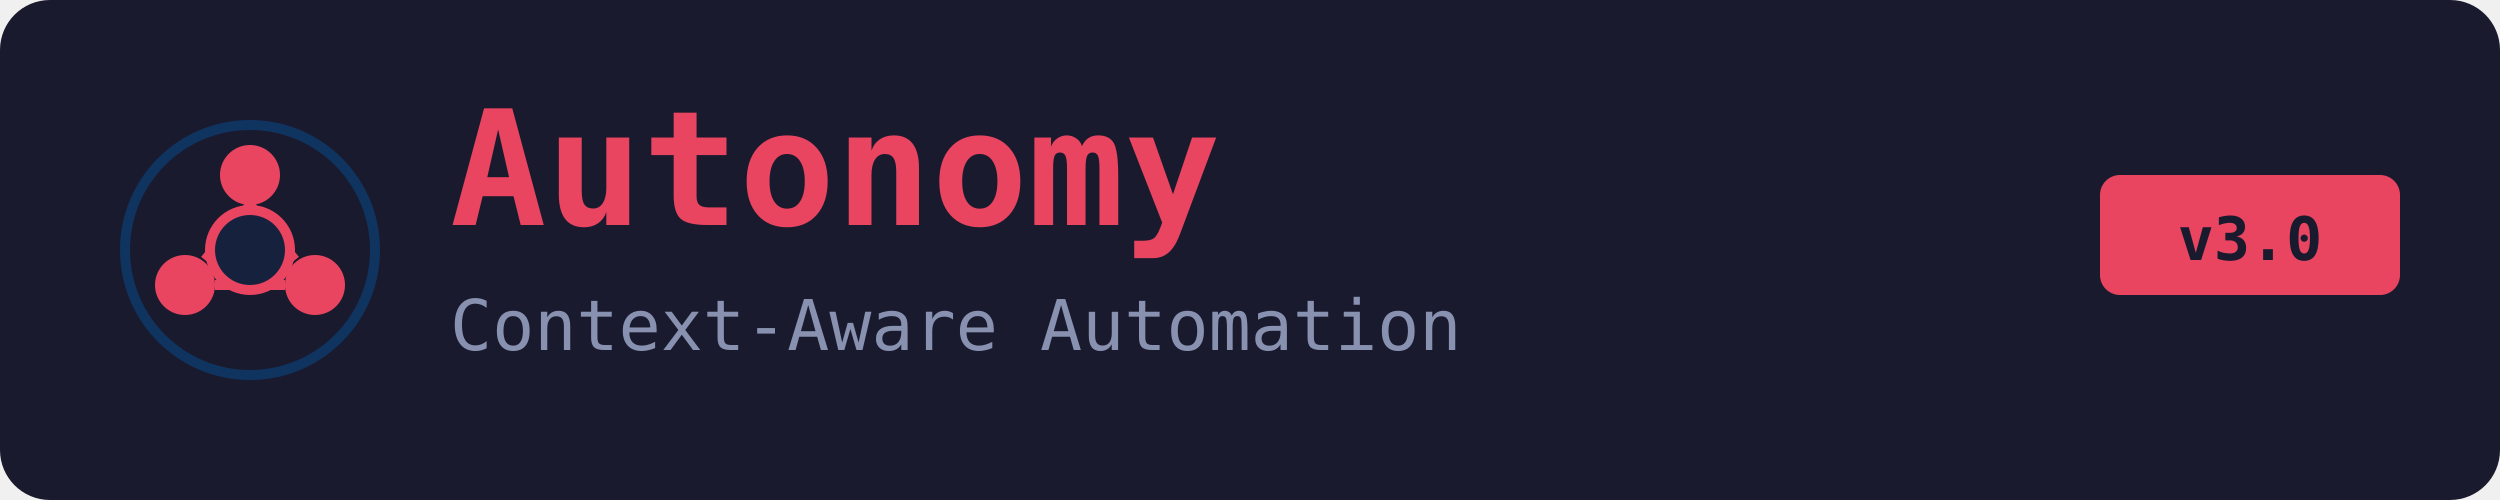
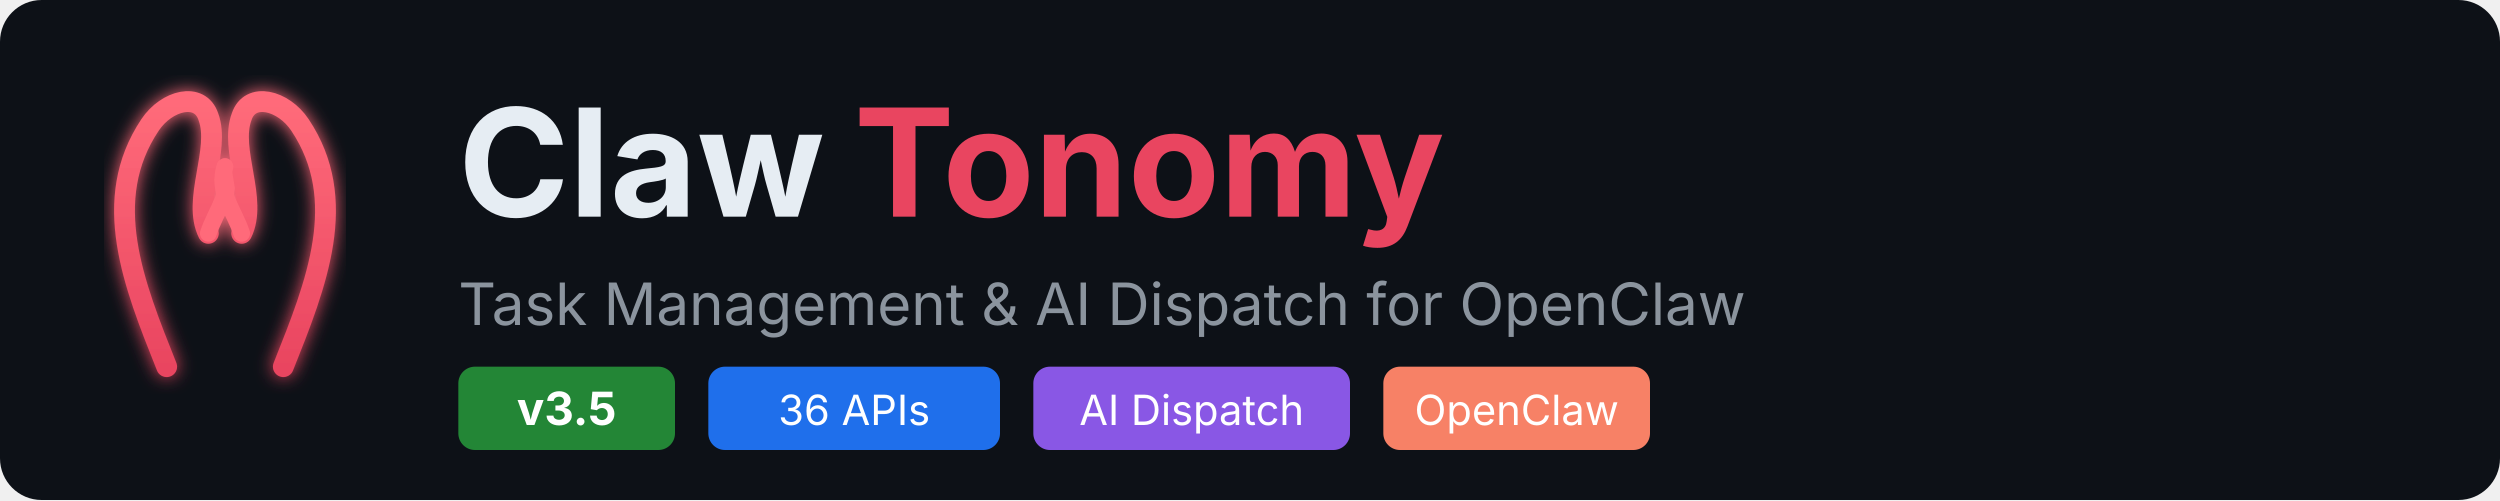
- <svg xmlns="http://www.w3.org/2000/svg" width="500" height="100" viewBox="0 0 500 100">
-   <rect width="500" height="100" fill="#1a1a2e" rx="10" />
-   <g transform="translate(20, 20)">
-     <circle cx="30" cy="30" r="25" fill="none" stroke="#0f3460" stroke-width="2" />
-     <circle cx="30" cy="15" r="6" fill="#e94560" />
-     <circle cx="17" cy="37" r="6" fill="#e94560" />
-     <circle cx="43" cy="37" r="6" fill="#e94560" />
-     <line x1="30" y1="21" x2="21" y2="32" stroke="#e94560" stroke-width="2" />
-     <line x1="30" y1="21" x2="39" y2="32" stroke="#e94560" stroke-width="2" />
-     <line x1="23" y1="37" x2="37" y2="37" stroke="#e94560" stroke-width="2" />
-     <circle cx="30" cy="30" r="8" fill="#16213e" stroke="#e94560" stroke-width="2" />
+ <svg xmlns="http://www.w3.org/2000/svg" width="600" height="120" viewBox="0 0 600 120">
+   <defs>
+     <linearGradient id="clawGrad" x1="0" y1="0" x2="0" y2="1">
+       <stop offset="0%" stop-color="#ff6b7a" />
+       <stop offset="100%" stop-color="#e94560" />
+     </linearGradient>
+     <filter id="glow">
+       <feGaussianBlur stdDeviation="2" result="blur" />
+       <feMerge>
+         <feMergeNode in="blur" />
+         <feMergeNode in="SourceGraphic" />
+       </feMerge>
+     </filter>
+   </defs>
+   <rect width="600" height="120" fill="#0d1117" rx="10" />
+   <g transform="translate(10, 6)" filter="url(#glow)">
+     <path d="M30 82 C22 62, 14 42, 26 24 C30 18, 38 16, 40 22 C43 30, 36 42, 40 50" fill="none" stroke="url(#clawGrad)" stroke-width="5" stroke-linecap="round" />
+     <path d="M40 50 C42 44, 46 40, 44 34" fill="none" stroke="#ff6b7a" stroke-width="4" stroke-linecap="round" />
+     <path d="M58 82 C66 62, 74 42, 62 24 C58 18, 50 16, 48 22 C45 30, 52 42, 48 50" fill="none" stroke="url(#clawGrad)" stroke-width="5" stroke-linecap="round" />
+     <path d="M48 50 C46 44, 42 40, 44 34" fill="none" stroke="#ff6b7a" stroke-width="4" stroke-linecap="round" />
  </g>
-   <text x="90" y="45" font-family="monospace" font-size="32" font-weight="bold" fill="#e94560">Autonomy</text>
-   <text x="90" y="70" font-family="monospace" font-size="14" fill="#8892b0">Context-Aware Automation</text>
-   <rect x="420" y="35" width="60" height="24" fill="#e94560" rx="4" />
-   <text x="450" y="52" font-family="monospace" font-size="12" fill="#1a1a2e" text-anchor="middle" font-weight="bold">v3.0</text>
+   <text x="110" y="52" font-family="system-ui, -apple-system, sans-serif" font-size="36" font-weight="bold" fill="#e6edf3">Claw</text>
+   <text x="205" y="52" font-family="system-ui, -apple-system, sans-serif" font-size="36" font-weight="bold" fill="#e94560">Tonomy</text>
+   <text x="110" y="78" font-family="system-ui, -apple-system, sans-serif" font-size="14" fill="#8b949e">Task Management &amp; AI Dispatch for OpenClaw</text>
+   <rect x="110" y="88" width="52" height="20" fill="#238636" rx="4" />
+   <text x="136" y="102" font-family="system-ui, -apple-system, sans-serif" font-size="11" fill="white" text-anchor="middle" font-weight="bold">v3.5</text>
+   <rect x="170" y="88" width="70" height="20" fill="#1f6feb" rx="4" />
+   <text x="205" y="102" font-family="system-ui, -apple-system, sans-serif" font-size="10" fill="white" text-anchor="middle">36 APIs</text>
+   <rect x="248" y="88" width="76" height="20" fill="#8957e5" rx="4" />
+   <text x="286" y="102" font-family="system-ui, -apple-system, sans-serif" font-size="10" fill="white" text-anchor="middle">AI Dispatch</text>
+   <rect x="332" y="88" width="64" height="20" fill="#f78166" rx="4" />
+   <text x="364" y="102" font-family="system-ui, -apple-system, sans-serif" font-size="10" fill="white" text-anchor="middle">OpenClaw</text>
</svg>
